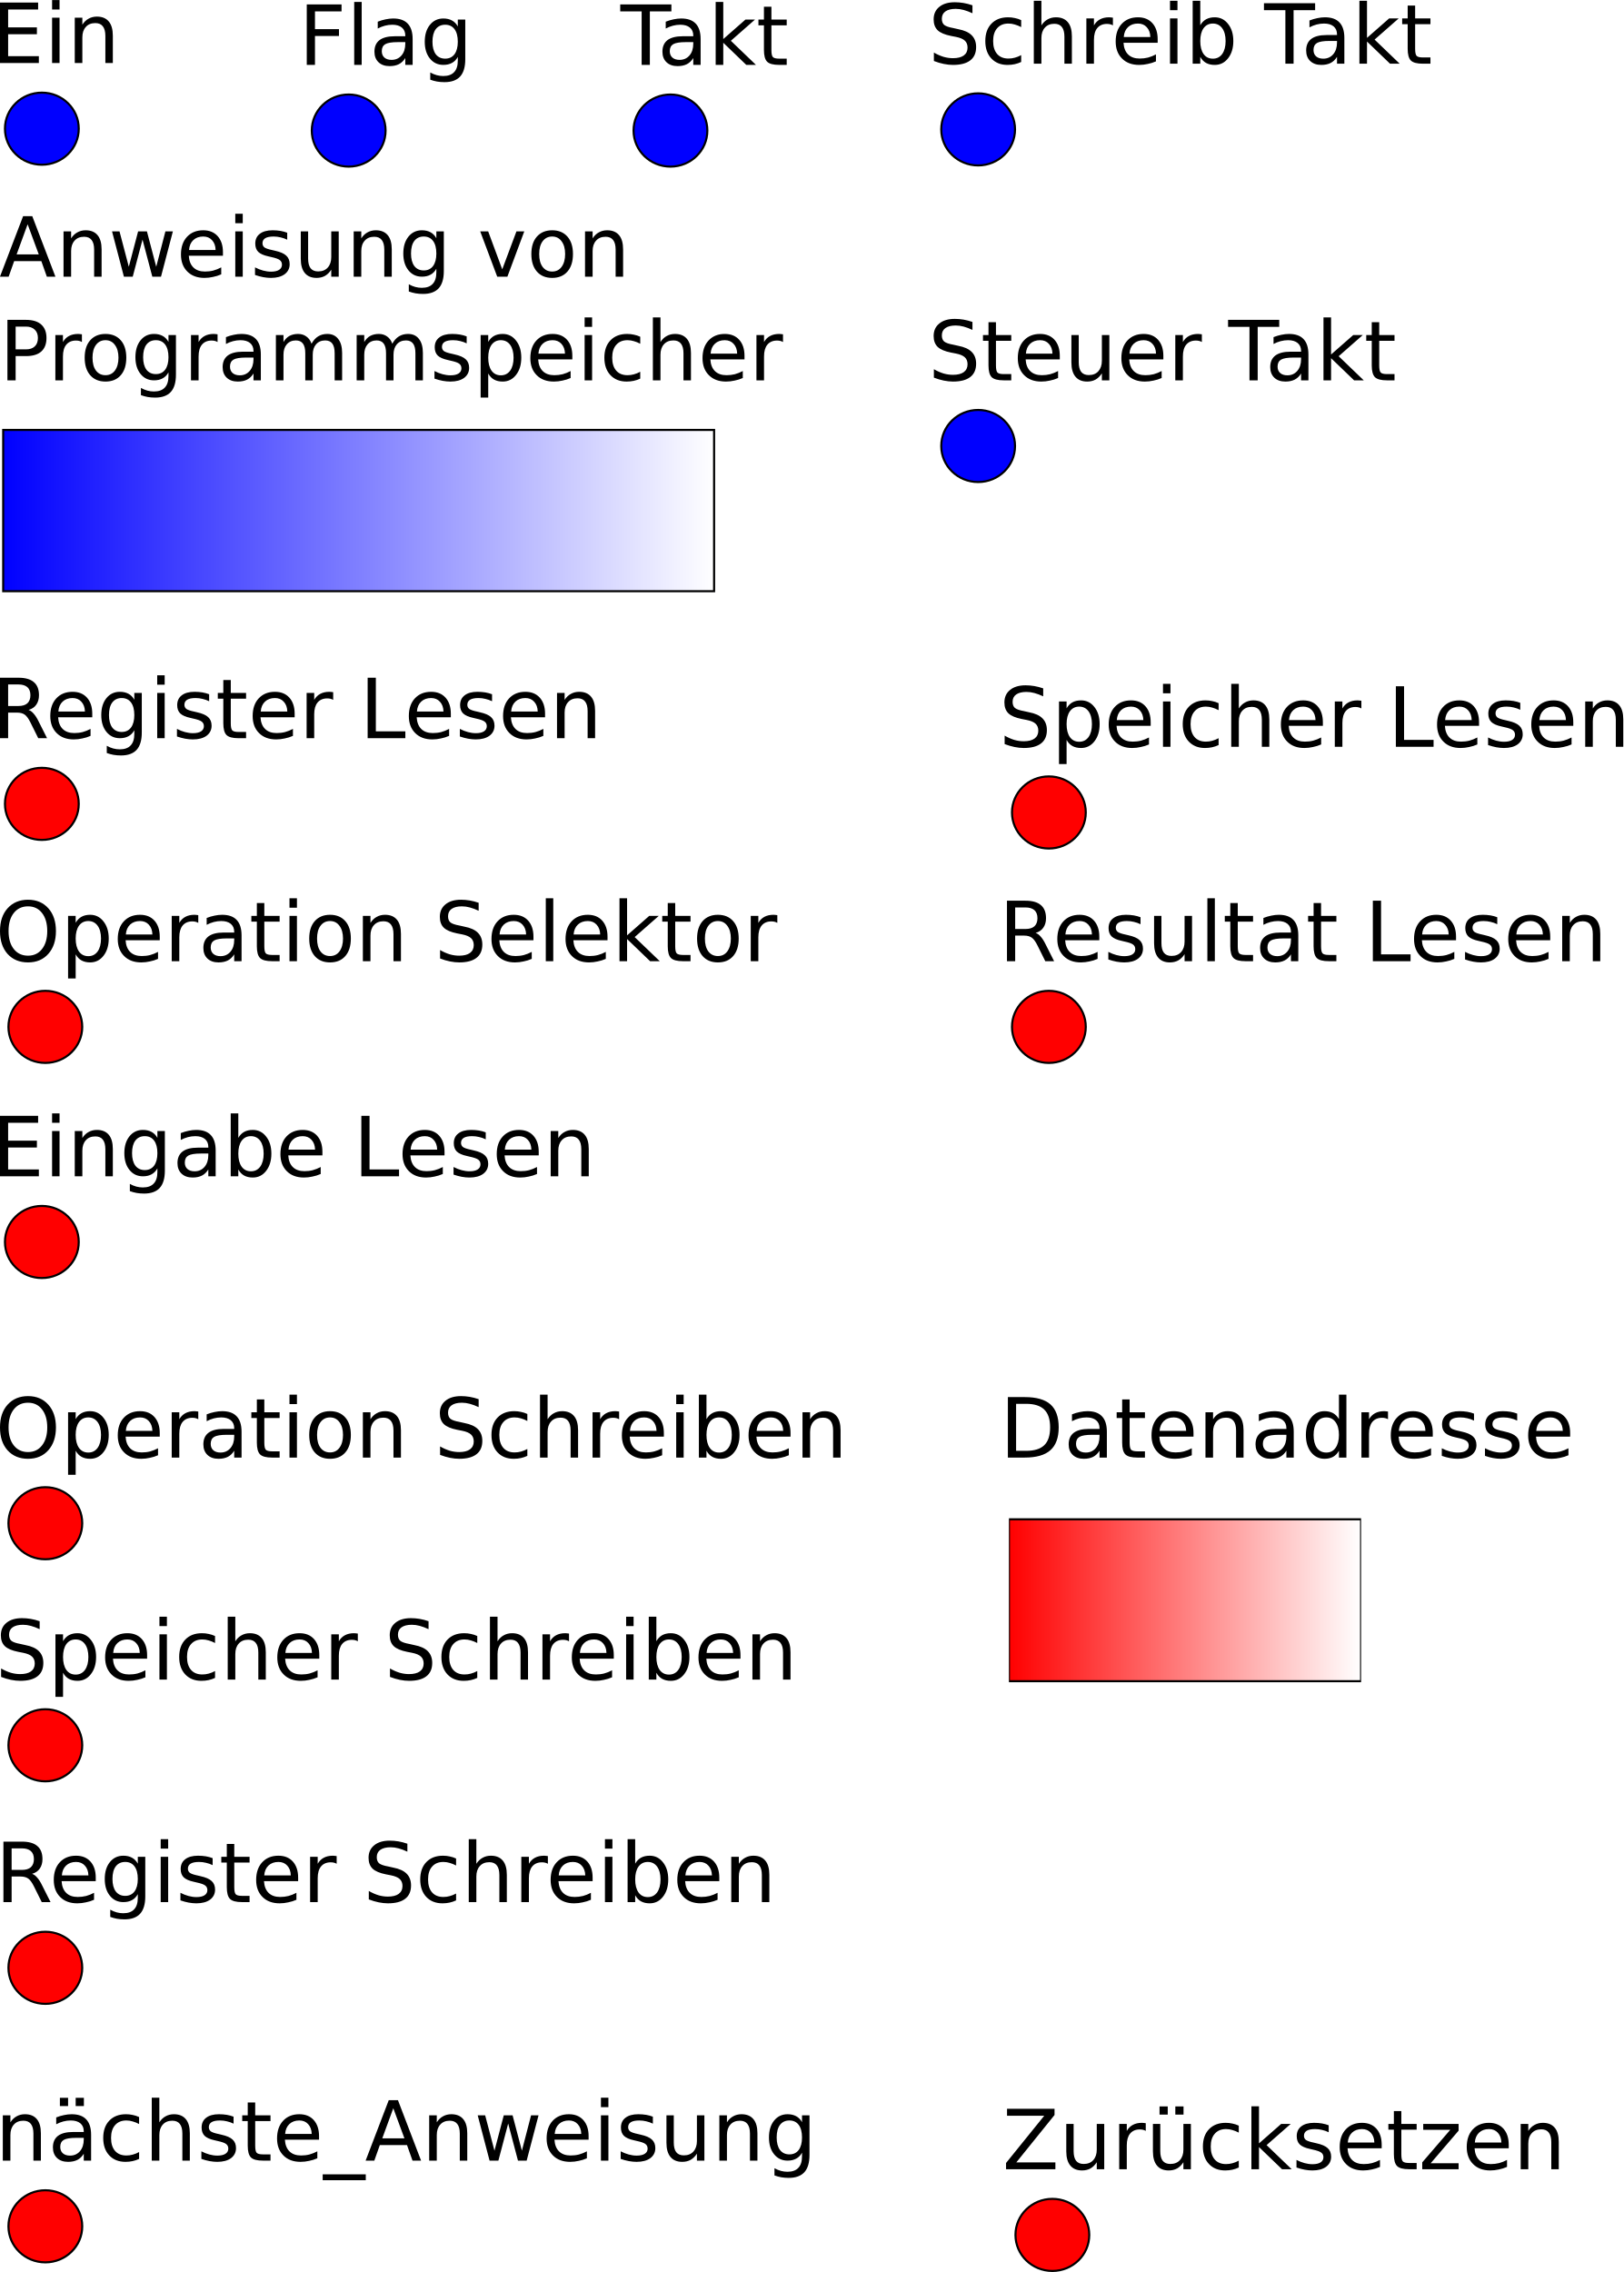
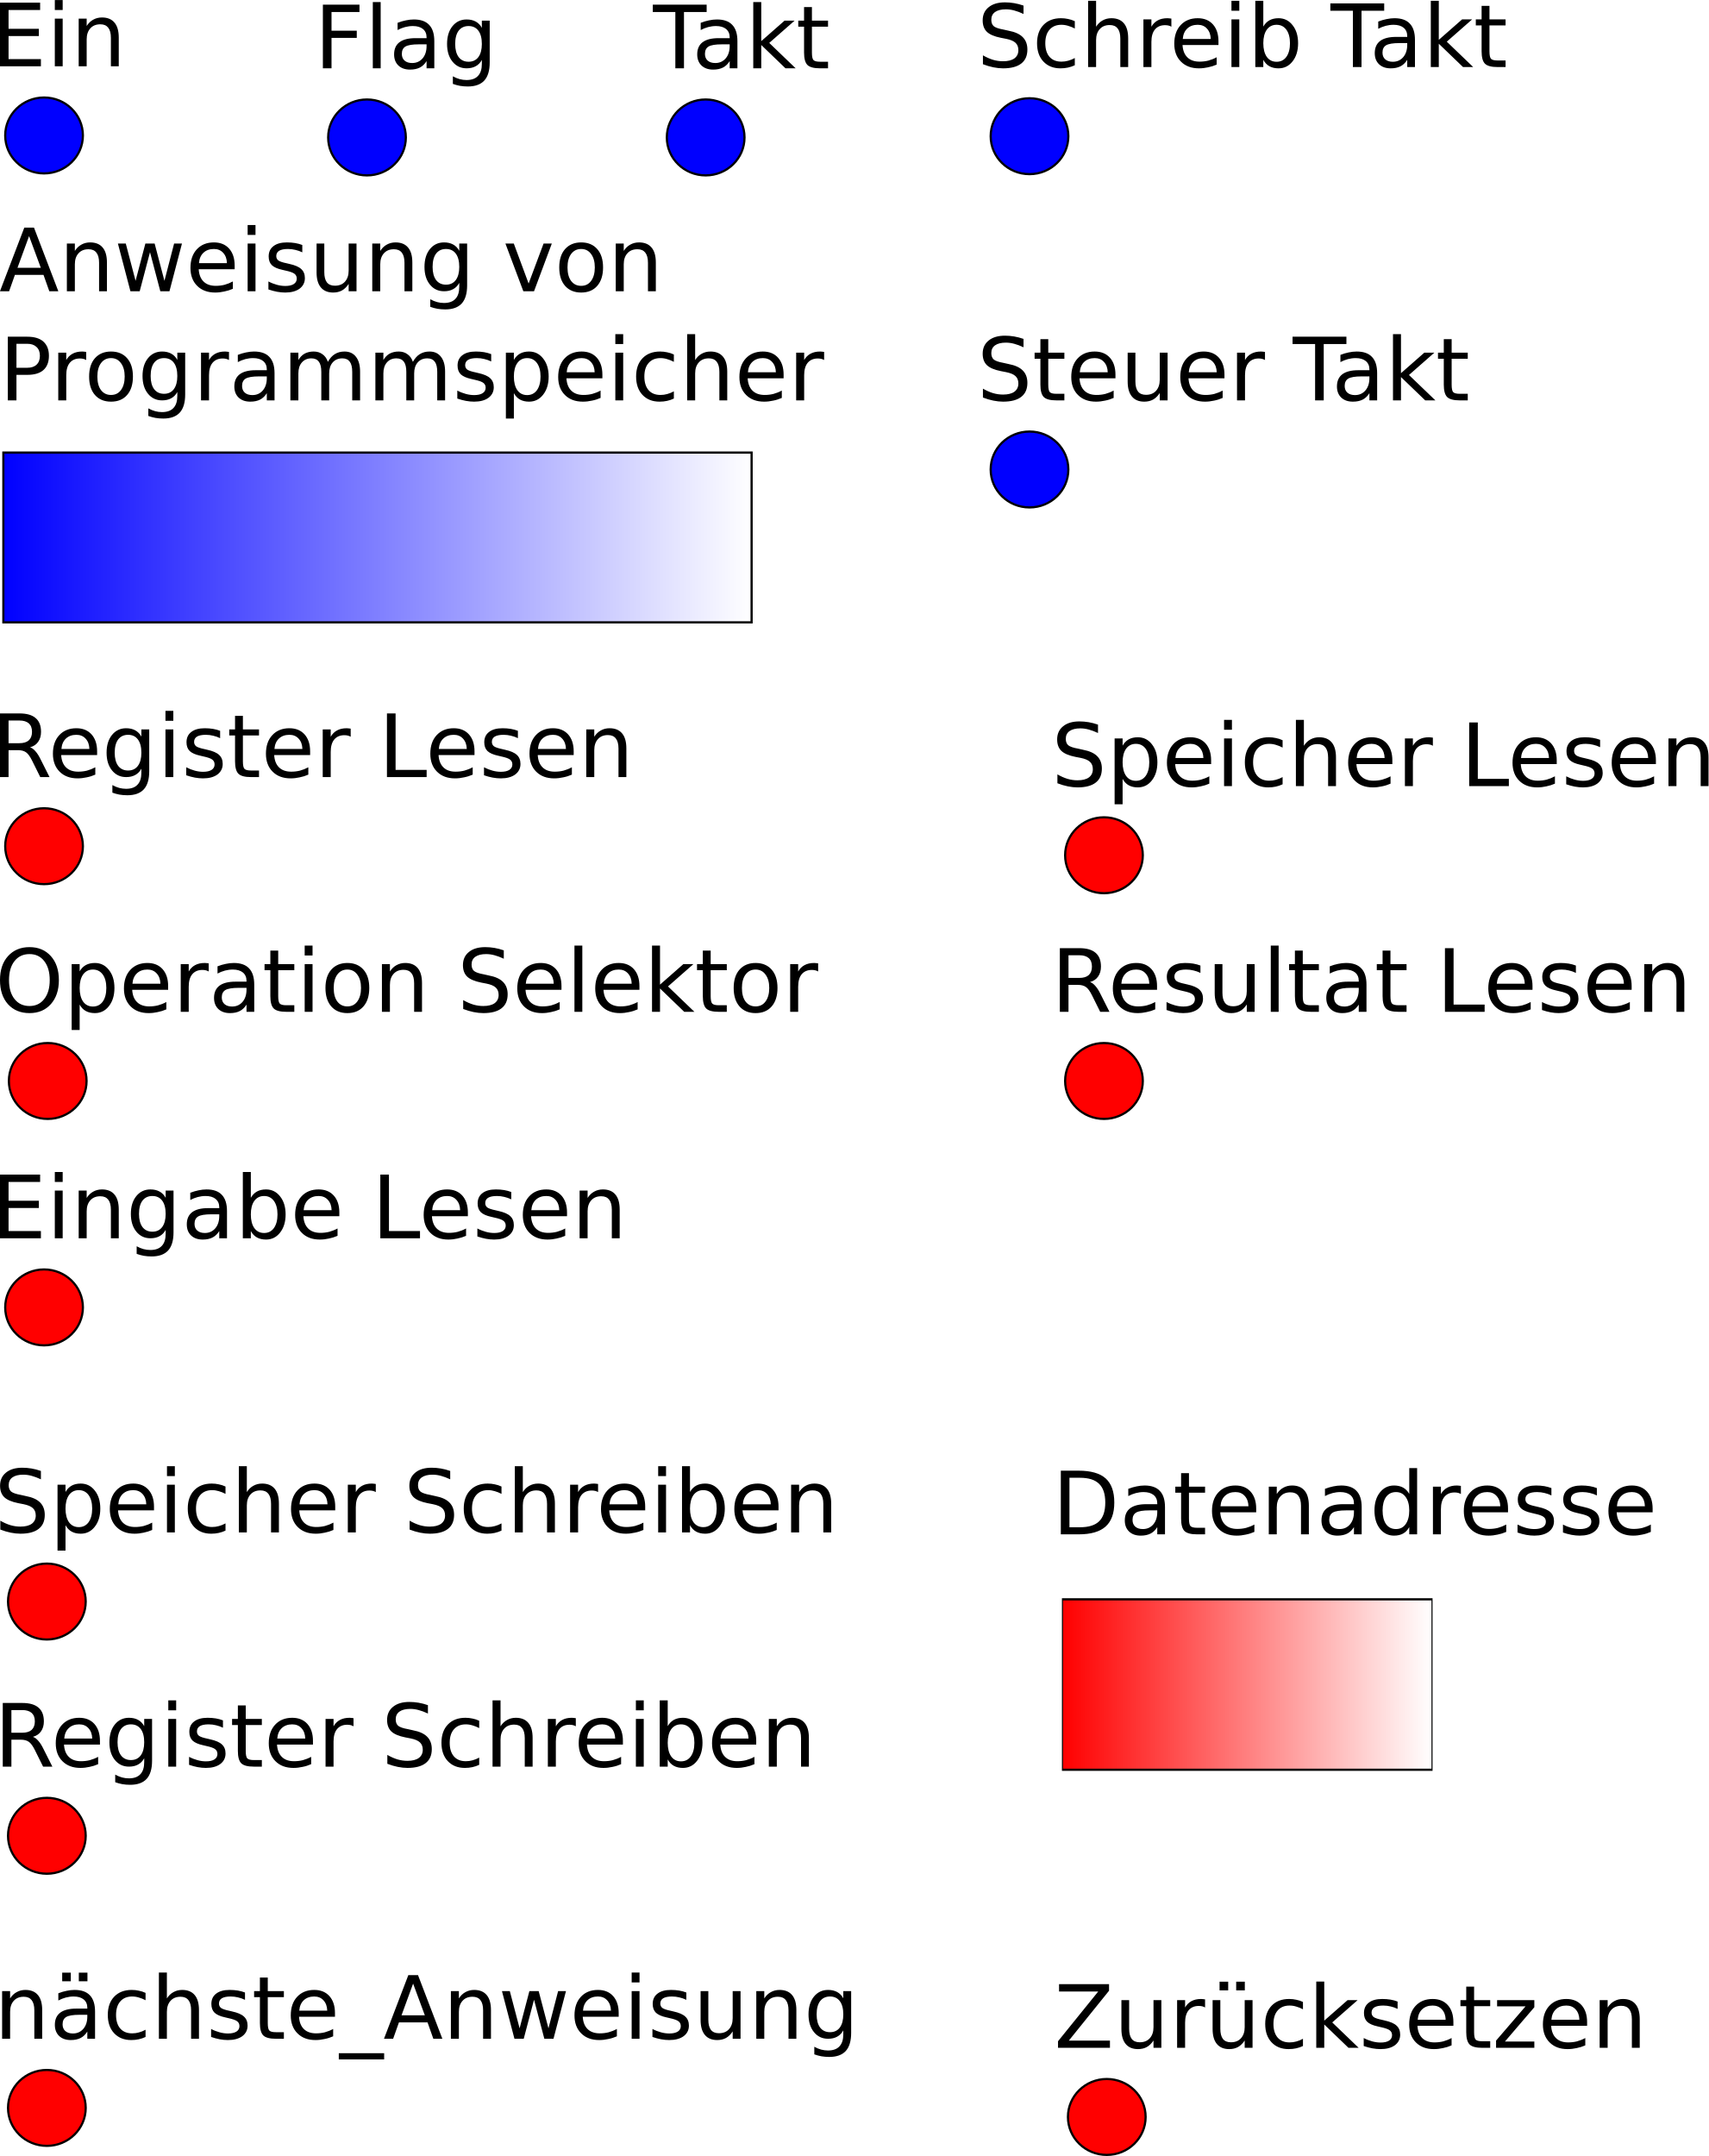
- <svg xmlns="http://www.w3.org/2000/svg" xmlns:xlink="http://www.w3.org/1999/xlink" width="207.221mm" height="289.986mm" viewBox="0 0 207.221 289.986" version="1.1" id="svg8">
+ <svg xmlns="http://www.w3.org/2000/svg" xmlns:xlink="http://www.w3.org/1999/xlink" width="207.221mm" height="261.411mm" viewBox="0 0 207.221 261.411" version="1.1" id="svg8">
  <defs id="defs2">
    <rect x="241.929" y="317.807" width="311.313" height="241.851" id="rect932" />
    <linearGradient xlink:href="#linearGradient987" id="linearGradient989" x1="1.285" y1="76.77" x2="259.246" y2="76.77" gradientUnits="userSpaceOnUse" />
    <linearGradient id="linearGradient987">
      <stop style="stop-color:#ff0000;stop-opacity:1;" offset="0" id="stop983" />
      <stop style="stop-color:#ff0000;stop-opacity:0;" offset="1" id="stop985" />
    </linearGradient>
    <linearGradient xlink:href="#linearGradient987" id="linearGradient59" gradientUnits="userSpaceOnUse" x1="1.285" y1="76.77" x2="259.246" y2="76.77" />
    <linearGradient xlink:href="#linearGradient1025" id="linearGradient1027" x1="1.285" y1="76.77" x2="259.246" y2="76.77" gradientUnits="userSpaceOnUse" />
    <linearGradient id="linearGradient1025">
      <stop style="stop-color:#0000ff;stop-opacity:1;" offset="0" id="stop1021" />
      <stop style="stop-color:#0000ff;stop-opacity:0;" offset="1" id="stop1023" />
    </linearGradient>
    <linearGradient xlink:href="#linearGradient1025" id="linearGradient447" gradientUnits="userSpaceOnUse" x1="1.285" y1="76.77" x2="259.246" y2="76.77" />
  </defs>
  <g id="layer1" transform="translate(-6.496844,-7.643508)">
    <g id="g90" transform="matrix(0.3527778,0,0,0.3527778,1.903564,-48.94212)">
      <path d="m 41.516,206.957 c 0,7.203 -5.977,13.043 -13.352,13.043 -7.375,0 -13.352,-5.84 -13.352,-13.043 0,-7.203 5.977,-13.043 13.352,-13.043 7.375,0 13.352,5.84 13.352,13.043 z" style="fill:#0000ff;fill-opacity:1;fill-rule:nonzero;stroke:#000000;stroke-width:0.75;stroke-linecap:butt;stroke-linejoin:miter;stroke-miterlimit:4;stroke-dasharray:none;stroke-opacity:1" id="path92" />
    </g>
    <text style="font-variant:normal;font-weight:normal;font-size:10.583px;font-family:'DejaVu Sans';-inkscape-font-specification:DejaVuSans;writing-mode:lr-tb;fill:#000000;fill-opacity:1;fill-rule:nonzero;stroke:none;stroke-width:0.353" id="text96" x="5.458" y="15.684">
      <tspan id="tspan94" style="stroke-width:0.353" x="5.458" y="15.684">Ein</tspan>
    </text>
    <g id="g98" transform="matrix(0.3527778,0,0,0.3527778,24.06389,-48.94212)">
      <path d="m 206.129,207.641 c 0,7.203 -5.977,13.043 -13.352,13.043 -7.371,0 -13.351,-5.84 -13.351,-13.043 0,-7.207 5.98,-13.047 13.351,-13.047 7.375,0 13.352,5.84 13.352,13.047 z" style="fill:#0000ff;fill-opacity:1;fill-rule:nonzero;stroke:#000000;stroke-width:0.75;stroke-linecap:butt;stroke-linejoin:miter;stroke-miterlimit:4;stroke-dasharray:none;stroke-opacity:1" id="path100" />
    </g>
    <text style="font-variant:normal;font-weight:normal;font-size:10.583px;font-family:'DejaVu Sans';-inkscape-font-specification:DejaVuSans;writing-mode:lr-tb;fill:#000000;fill-opacity:1;fill-rule:nonzero;stroke:none;stroke-width:0.353" id="text104" x="85.691" y="15.925">
      <tspan id="tspan102" style="stroke-width:0.353" x="85.691" y="15.925">Takt</tspan>
    </text>
    <g id="g106" transform="matrix(0.3527778,0,0,0.3527778,25.38667,-48.94212)">
      <path d="m 313.699,207.211 c 0,7.203 -5.976,13.043 -13.351,13.043 -7.371,0 -13.348,-5.84 -13.348,-13.043 0,-7.203 5.977,-13.043 13.348,-13.043 7.375,0 13.351,5.84 13.351,13.043 z" style="fill:#0000ff;fill-opacity:1;fill-rule:nonzero;stroke:#000000;stroke-width:0.75;stroke-linecap:butt;stroke-linejoin:miter;stroke-miterlimit:4;stroke-dasharray:none;stroke-opacity:1" id="path108" />
    </g>
    <text style="font-variant:normal;font-weight:normal;font-size:10.583px;font-family:'DejaVu Sans';-inkscape-font-specification:DejaVuSans;writing-mode:lr-tb;fill:#000000;fill-opacity:1;fill-rule:nonzero;stroke:none;stroke-width:0.353" id="text112" x="124.962" y="15.774">
      <tspan id="tspan110" style="stroke-width:0.353" x="124.962" y="15.774">Schreib Takt</tspan>
    </text>
    <g id="g82-3" transform="matrix(0.1742294,0,0,0.3541195,135.0513,184.7047)" style="fill:url(#linearGradient989);fill-opacity:1;stroke:#000000">
      <path d="m 1.66,47.594 h 257.211 v 58.352 H 1.66 Z" style="fill:url(#linearGradient59);fill-opacity:1;fill-rule:nonzero;stroke:#000000;stroke-width:0.75;stroke-linecap:butt;stroke-linejoin:miter;stroke-miterlimit:4;stroke-dasharray:none;stroke-opacity:1" id="path84-6" />
    </g>
    <text style="font-variant:normal;font-weight:normal;font-size:10.583px;font-family:'DejaVu Sans';-inkscape-font-specification:DejaVuSans;writing-mode:lr-tb;fill:#000000;fill-opacity:1;fill-rule:nonzero;stroke:none;stroke-width:0.353" id="text88-7" x="134.11" y="193.678">
      <tspan id="tspan86-5" style="stroke-width:0.353" x="134.11" y="193.678">Datenadresse</tspan>
    </text>
    <g id="g98-3" transform="matrix(0.3527778,0,0,0.3527778,-17.0058,-48.9425)">
      <path d="m 206.129,207.641 c 0,7.203 -5.977,13.043 -13.352,13.043 -7.371,0 -13.351,-5.84 -13.351,-13.043 0,-7.207 5.98,-13.047 13.351,-13.047 7.375,0 13.352,5.84 13.352,13.047 z" style="fill:#0000ff;fill-opacity:1;fill-rule:nonzero;stroke:#000000;stroke-width:0.75;stroke-linecap:butt;stroke-linejoin:miter;stroke-miterlimit:4;stroke-dasharray:none;stroke-opacity:1" id="path100-6" />
    </g>
    <text style="font-variant:normal;font-weight:normal;font-size:10.583px;font-family:'DejaVu Sans';-inkscape-font-specification:DejaVuSans;writing-mode:lr-tb;fill:#000000;fill-opacity:1;fill-rule:nonzero;stroke:none;stroke-width:0.353" id="text104-7" x="44.621" y="15.925">
      <tspan id="tspan102-5" style="stroke-width:0.353" x="44.621" y="15.925">Flag</tspan>
    </text>
-     <g id="g90-3" transform="matrix(0.3527778,0,0,0.3527778,2.348004,129.0518)" style="fill:#ff0000">
-       <path d="m 41.516,206.957 c 0,7.203 -5.977,13.043 -13.352,13.043 -7.375,0 -13.352,-5.84 -13.352,-13.043 0,-7.203 5.977,-13.043 13.352,-13.043 7.375,0 13.352,5.84 13.352,13.043 z" style="fill:#ff0000;fill-opacity:1;fill-rule:nonzero;stroke:#000000;stroke-width:0.75;stroke-linecap:butt;stroke-linejoin:miter;stroke-miterlimit:4;stroke-dasharray:none;stroke-opacity:1" id="path92-5" />
-     </g>
-     <text style="font-variant:normal;font-weight:normal;font-size:10.583px;font-family:'DejaVu Sans';-inkscape-font-specification:DejaVuSans;writing-mode:lr-tb;fill:#000000;fill-opacity:1;fill-rule:nonzero;stroke:none;stroke-width:0.353" id="text96-6" x="5.903" y="193.677">
-       <tspan id="tspan94-2" style="stroke-width:0.353" x="5.903" y="193.677">Operation Schreiben</tspan>
-     </text>
-     <g id="g90-3-0" transform="matrix(0.3527778,0,0,0.3527778,2.34801,157.3933)" style="fill:#ff0000">
+     <g id="g90-3-0" transform="matrix(0.3527778,0,0,0.3527778,2.244506,128.8181)" style="fill:#ff0000">
      <path d="m 41.516,206.957 c 0,7.203 -5.977,13.043 -13.352,13.043 -7.375,0 -13.352,-5.84 -13.352,-13.043 0,-7.203 5.977,-13.043 13.352,-13.043 7.375,0 13.352,5.84 13.352,13.043 z" style="fill:#ff0000;fill-opacity:1;fill-rule:nonzero;stroke:#000000;stroke-width:0.75;stroke-linecap:butt;stroke-linejoin:miter;stroke-miterlimit:4;stroke-dasharray:none;stroke-opacity:1" id="path92-5-9" />
    </g>
-     <text style="font-variant:normal;font-weight:normal;font-size:10.583px;font-family:'DejaVu Sans';-inkscape-font-specification:DejaVuSans;writing-mode:lr-tb;fill:#000000;fill-opacity:1;fill-rule:nonzero;stroke:none;stroke-width:0.353" id="text96-6-3" x="5.903" y="222.018">
-       <tspan id="tspan94-2-6" style="stroke-width:0.353" x="5.903" y="222.018">Speicher Schreiben</tspan>
+     <text style="font-variant:normal;font-weight:normal;font-size:10.583px;font-family:'DejaVu Sans';-inkscape-font-specification:DejaVuSans;writing-mode:lr-tb;fill:#000000;fill-opacity:1;fill-rule:nonzero;stroke:none;stroke-width:0.353" id="text96-6-3" x="5.799" y="193.443">
+       <tspan id="tspan94-2-6" style="stroke-width:0.353" x="5.799" y="193.443">Speicher Schreiben</tspan>
    </text>
-     <g id="g90-3-06" transform="matrix(0.3527778,0,0,0.3527778,2.348008,185.7939)" style="fill:#ff0000">
+     <g id="g90-3-06" transform="matrix(0.3527778,0,0,0.3527778,2.244504,157.2187)" style="fill:#ff0000">
      <path d="m 41.516,206.957 c 0,7.203 -5.977,13.043 -13.352,13.043 -7.375,0 -13.352,-5.84 -13.352,-13.043 0,-7.203 5.977,-13.043 13.352,-13.043 7.375,0 13.352,5.84 13.352,13.043 z" style="fill:#ff0000;fill-opacity:1;fill-rule:nonzero;stroke:#000000;stroke-width:0.75;stroke-linecap:butt;stroke-linejoin:miter;stroke-miterlimit:4;stroke-dasharray:none;stroke-opacity:1" id="path92-5-2" />
    </g>
-     <text style="font-variant:normal;font-weight:normal;font-size:10.583px;font-family:'DejaVu Sans';-inkscape-font-specification:DejaVuSans;writing-mode:lr-tb;fill:#000000;fill-opacity:1;fill-rule:nonzero;stroke:none;stroke-width:0.353" id="text96-6-6" x="5.903" y="250.418">
-       <tspan id="tspan94-2-1" style="stroke-width:0.353" x="5.903" y="250.418">Register Schreiben</tspan>
+     <text style="font-variant:normal;font-weight:normal;font-size:10.583px;font-family:'DejaVu Sans';-inkscape-font-specification:DejaVuSans;writing-mode:lr-tb;fill:#000000;fill-opacity:1;fill-rule:nonzero;stroke:none;stroke-width:0.353" id="text96-6-6" x="5.799" y="221.843">
+       <tspan id="tspan94-2-1" style="stroke-width:0.353" x="5.799" y="221.843">Register Schreiben</tspan>
    </text>
    <g id="g90-3-5" transform="matrix(0.3527778,0,0,0.3527778,1.903433,37.23446)" style="fill:#ff0000">
      <path d="m 41.516,206.957 c 0,7.203 -5.977,13.043 -13.352,13.043 -7.375,0 -13.352,-5.84 -13.352,-13.043 0,-7.203 5.977,-13.043 13.352,-13.043 7.375,0 13.352,5.84 13.352,13.043 z" style="fill:#ff0000;fill-opacity:1;fill-rule:nonzero;stroke:#000000;stroke-width:0.75;stroke-linecap:butt;stroke-linejoin:miter;stroke-miterlimit:4;stroke-dasharray:none;stroke-opacity:1" id="path92-5-92" />
    </g>
    <text style="font-variant:normal;font-weight:normal;font-size:10.583px;font-family:'DejaVu Sans';-inkscape-font-specification:DejaVuSans;writing-mode:lr-tb;fill:#000000;fill-opacity:1;fill-rule:nonzero;stroke:none;stroke-width:0.353" id="text96-6-2" x="5.458" y="101.861">
      <tspan id="tspan94-2-8" style="stroke-width:0.353" x="5.458" y="101.861">Register Lesen</tspan>
    </text>
    <g id="g90-3-9" transform="matrix(0.3527778,0,0,0.3527778,130.4367,38.33155)" style="fill:#ff0000">
      <path d="m 41.516,206.957 c 0,7.203 -5.977,13.043 -13.352,13.043 -7.375,0 -13.352,-5.84 -13.352,-13.043 0,-7.203 5.977,-13.043 13.352,-13.043 7.375,0 13.352,5.84 13.352,13.043 z" style="fill:#ff0000;fill-opacity:1;fill-rule:nonzero;stroke:#000000;stroke-width:0.75;stroke-linecap:butt;stroke-linejoin:miter;stroke-miterlimit:4;stroke-dasharray:none;stroke-opacity:1" id="path92-5-7" />
    </g>
    <text style="font-variant:normal;font-weight:normal;font-size:10.583px;font-family:'DejaVu Sans';-inkscape-font-specification:DejaVuSans;writing-mode:lr-tb;fill:#000000;fill-opacity:1;fill-rule:nonzero;stroke:none;stroke-width:0.353" id="text96-6-36" x="133.991" y="102.958">
      <tspan id="tspan94-2-12" style="stroke-width:0.353" x="133.991" y="102.958">Speicher Lesen</tspan>
    </text>
    <g id="g90-3-9-9" transform="matrix(0.3527778,0,0,0.3527778,2.348007,65.69838)" style="fill:#ff0000">
      <path d="m 41.516,206.957 c 0,7.203 -5.977,13.043 -13.352,13.043 -7.375,0 -13.352,-5.84 -13.352,-13.043 0,-7.203 5.977,-13.043 13.352,-13.043 7.375,0 13.352,5.84 13.352,13.043 z" style="fill:#ff0000;fill-opacity:1;fill-rule:nonzero;stroke:#000000;stroke-width:0.75;stroke-linecap:butt;stroke-linejoin:miter;stroke-miterlimit:4;stroke-dasharray:none;stroke-opacity:1" id="path92-5-7-3" />
    </g>
    <text style="font-variant:normal;font-weight:normal;font-size:10.583px;font-family:'DejaVu Sans';-inkscape-font-specification:DejaVuSans;writing-mode:lr-tb;fill:#000000;fill-opacity:1;fill-rule:nonzero;stroke:none;stroke-width:0.353" id="text96-6-36-1" x="5.903" y="130.325">
      <tspan id="tspan94-2-12-9" style="stroke-width:0.353" x="5.903" y="130.325">Operation Selektor</tspan>
    </text>
    <g id="g90-3-9-4" transform="matrix(0.3527778,0,0,0.3527778,1.903438,93.15378)" style="fill:#ff0000">
      <path d="m 41.516,206.957 c 0,7.203 -5.977,13.043 -13.352,13.043 -7.375,0 -13.352,-5.84 -13.352,-13.043 0,-7.203 5.977,-13.043 13.352,-13.043 7.375,0 13.352,5.84 13.352,13.043 z" style="fill:#ff0000;fill-opacity:1;fill-rule:nonzero;stroke:#000000;stroke-width:0.75;stroke-linecap:butt;stroke-linejoin:miter;stroke-miterlimit:4;stroke-dasharray:none;stroke-opacity:1" id="path92-5-7-7" />
    </g>
    <text style="font-variant:normal;font-weight:normal;font-size:10.583px;font-family:'DejaVu Sans';-inkscape-font-specification:DejaVuSans;writing-mode:lr-tb;fill:#000000;fill-opacity:1;fill-rule:nonzero;stroke:none;stroke-width:0.353" id="text96-6-36-8" x="5.458" y="157.78">
      <tspan id="tspan94-2-12-4" style="stroke-width:0.353" x="5.458" y="157.78">Eingabe Lesen</tspan>
    </text>
    <text style="font-variant:normal;font-weight:normal;font-size:10.583px;font-family:'DejaVu Sans';-inkscape-font-specification:DejaVuSans;writing-mode:lr-tb;fill:#000000;fill-opacity:1;fill-rule:nonzero;stroke:none;stroke-width:0.353" id="text96-6-36-3" x="133.991" y="87.995">
      <tspan id="tspan94-2-12-6" style="stroke-width:0.353" x="133.991" y="87.995" />
    </text>
    <g id="g90-3-9-1" transform="matrix(0.3527778,0,0,0.3527778,130.4366,65.69875)" style="fill:#ff0000">
      <path d="m 41.516,206.957 c 0,7.203 -5.977,13.043 -13.352,13.043 -7.375,0 -13.352,-5.84 -13.352,-13.043 0,-7.203 5.977,-13.043 13.352,-13.043 7.375,0 13.352,5.84 13.352,13.043 z" style="fill:#ff0000;fill-opacity:1;fill-rule:nonzero;stroke:#000000;stroke-width:0.75;stroke-linecap:butt;stroke-linejoin:miter;stroke-miterlimit:4;stroke-dasharray:none;stroke-opacity:1" id="path92-5-7-0" />
    </g>
    <text style="font-variant:normal;font-weight:normal;font-size:10.583px;font-family:'DejaVu Sans';-inkscape-font-specification:DejaVuSans;writing-mode:lr-tb;fill:#000000;fill-opacity:1;fill-rule:nonzero;stroke:none;stroke-width:0.353" id="text96-6-36-6" x="133.991" y="130.325">
      <tspan id="tspan94-2-12-3" style="stroke-width:0.353" x="133.991" y="130.325">Resultat Lesen</tspan>
    </text>
    <g id="g82" style="fill:url(#linearGradient1027);fill-opacity:1" transform="matrix(0.3527778,0,0,0.3527778,6.318405,45.72642)">
      <path d="m 1.66,47.594 h 257.211 v 58.352 H 1.66 Z" style="fill:url(#linearGradient447);fill-opacity:1;fill-rule:nonzero;stroke:#000000;stroke-width:0.75;stroke-linecap:butt;stroke-linejoin:miter;stroke-miterlimit:4;stroke-dasharray:none;stroke-opacity:1" id="path84" />
    </g>
    <text style="font-variant:normal;font-weight:normal;font-size:10.583px;font-family:'DejaVu Sans';-inkscape-font-specification:DejaVuSans;writing-mode:lr-tb;fill:#000000;fill-opacity:1;fill-rule:nonzero;stroke:none;stroke-width:0.353" id="text88" x="6.414" y="42.955">
      <tspan x="6.414" y="42.955" style="stroke-width:0.353" id="tspan936">Anweisung von</tspan>
      <tspan x="6.414" y="56.185" style="stroke-width:0.353" id="tspan940">Programmspeicher</tspan>
    </text>
-     <g id="g90-3-5-2" transform="matrix(0.3527778,0,0,0.3527778,2.348436,218.7887)" style="fill:#ff0000">
+     <g id="g90-3-5-2" transform="matrix(0.3527778,0,0,0.3527778,2.244932,190.2136)" style="fill:#ff0000">
      <path d="m 41.516,206.957 c 0,7.203 -5.977,13.043 -13.352,13.043 -7.375,0 -13.352,-5.84 -13.352,-13.043 0,-7.203 5.977,-13.043 13.352,-13.043 7.375,0 13.352,5.84 13.352,13.043 z" style="fill:#ff0000;fill-opacity:1;fill-rule:nonzero;stroke:#000000;stroke-width:0.75;stroke-linecap:butt;stroke-linejoin:miter;stroke-miterlimit:4;stroke-dasharray:none;stroke-opacity:1" id="path92-5-92-0" />
    </g>
-     <text style="font-variant:normal;font-weight:normal;font-size:10.583px;font-family:'DejaVu Sans';-inkscape-font-specification:DejaVuSans;writing-mode:lr-tb;fill:#000000;fill-opacity:1;fill-rule:nonzero;stroke:none;stroke-width:0.353" id="text96-6-2-6" x="5.903" y="283.415">
-       <tspan id="tspan94-2-8-1" style="stroke-width:0.353" x="5.903" y="283.415">nächste_Anweisung</tspan>
+     <text style="font-variant:normal;font-weight:normal;font-size:10.583px;font-family:'DejaVu Sans';-inkscape-font-specification:DejaVuSans;writing-mode:lr-tb;fill:#000000;fill-opacity:1;fill-rule:nonzero;stroke:none;stroke-width:0.353" id="text96-6-2-6" x="5.8" y="254.84">
+       <tspan id="tspan94-2-8-1" style="stroke-width:0.353" x="5.8" y="254.84">nächste_Anweisung</tspan>
    </text>
-     <g id="g90-3-9-5" transform="matrix(0.3527778,0,0,0.3527778,130.8817,219.8858)" style="fill:#ff0000">
+     <g id="g90-3-9-5" transform="matrix(0.3527778,0,0,0.3527778,130.7783,191.3107)" style="fill:#ff0000">
      <path d="m 41.516,206.957 c 0,7.203 -5.977,13.043 -13.352,13.043 -7.375,0 -13.352,-5.84 -13.352,-13.043 0,-7.203 5.977,-13.043 13.352,-13.043 7.375,0 13.352,5.84 13.352,13.043 z" style="fill:#ff0000;fill-opacity:1;fill-rule:nonzero;stroke:#000000;stroke-width:0.75;stroke-linecap:butt;stroke-linejoin:miter;stroke-miterlimit:4;stroke-dasharray:none;stroke-opacity:1" id="path92-5-7-5" />
    </g>
-     <text style="font-variant:normal;font-weight:normal;font-size:10.583px;font-family:'DejaVu Sans';-inkscape-font-specification:DejaVuSans;writing-mode:lr-tb;fill:#000000;fill-opacity:1;fill-rule:nonzero;stroke:none;stroke-width:0.353" id="text96-6-36-4" x="134.436" y="284.512">
-       <tspan id="tspan94-2-12-7" style="stroke-width:0.353" x="134.436" y="284.512">Zurücksetzen</tspan>
+     <text style="font-variant:normal;font-weight:normal;font-size:10.583px;font-family:'DejaVu Sans';-inkscape-font-specification:DejaVuSans;writing-mode:lr-tb;fill:#000000;fill-opacity:1;fill-rule:nonzero;stroke:none;stroke-width:0.353" id="text96-6-36-4" x="134.333" y="255.937">
+       <tspan id="tspan94-2-12-7" style="stroke-width:0.353" x="134.333" y="255.937">Zurücksetzen</tspan>
    </text>
    <g id="g106-3" transform="matrix(0.3527778,0,0,0.3527778,25.38679,-8.531629)">
      <path d="m 313.699,207.211 c 0,7.203 -5.976,13.043 -13.351,13.043 -7.371,0 -13.348,-5.84 -13.348,-13.043 0,-7.203 5.977,-13.043 13.348,-13.043 7.375,0 13.351,5.84 13.351,13.043 z" style="fill:#0000ff;fill-opacity:1;fill-rule:nonzero;stroke:#000000;stroke-width:0.75;stroke-linecap:butt;stroke-linejoin:miter;stroke-miterlimit:4;stroke-dasharray:none;stroke-opacity:1" id="path108-6" />
    </g>
    <text style="font-variant:normal;font-weight:normal;font-size:10.583px;font-family:'DejaVu Sans';-inkscape-font-specification:DejaVuSans;writing-mode:lr-tb;fill:#000000;fill-opacity:1;fill-rule:nonzero;stroke:none;stroke-width:0.353" id="text112-7" x="124.962" y="56.185">
      <tspan id="tspan110-5" style="stroke-width:0.353" x="124.962" y="56.185">Steuer Takt</tspan>
    </text>
    <text xml:space="preserve" id="text930" style="font-style:normal;font-weight:normal;font-size:10.583px;line-height:1.25;font-family:sans-serif;white-space:pre;shape-inside:url(#rect932);fill:#000000;fill-opacity:1;stroke:none;" />
  </g>
</svg>
